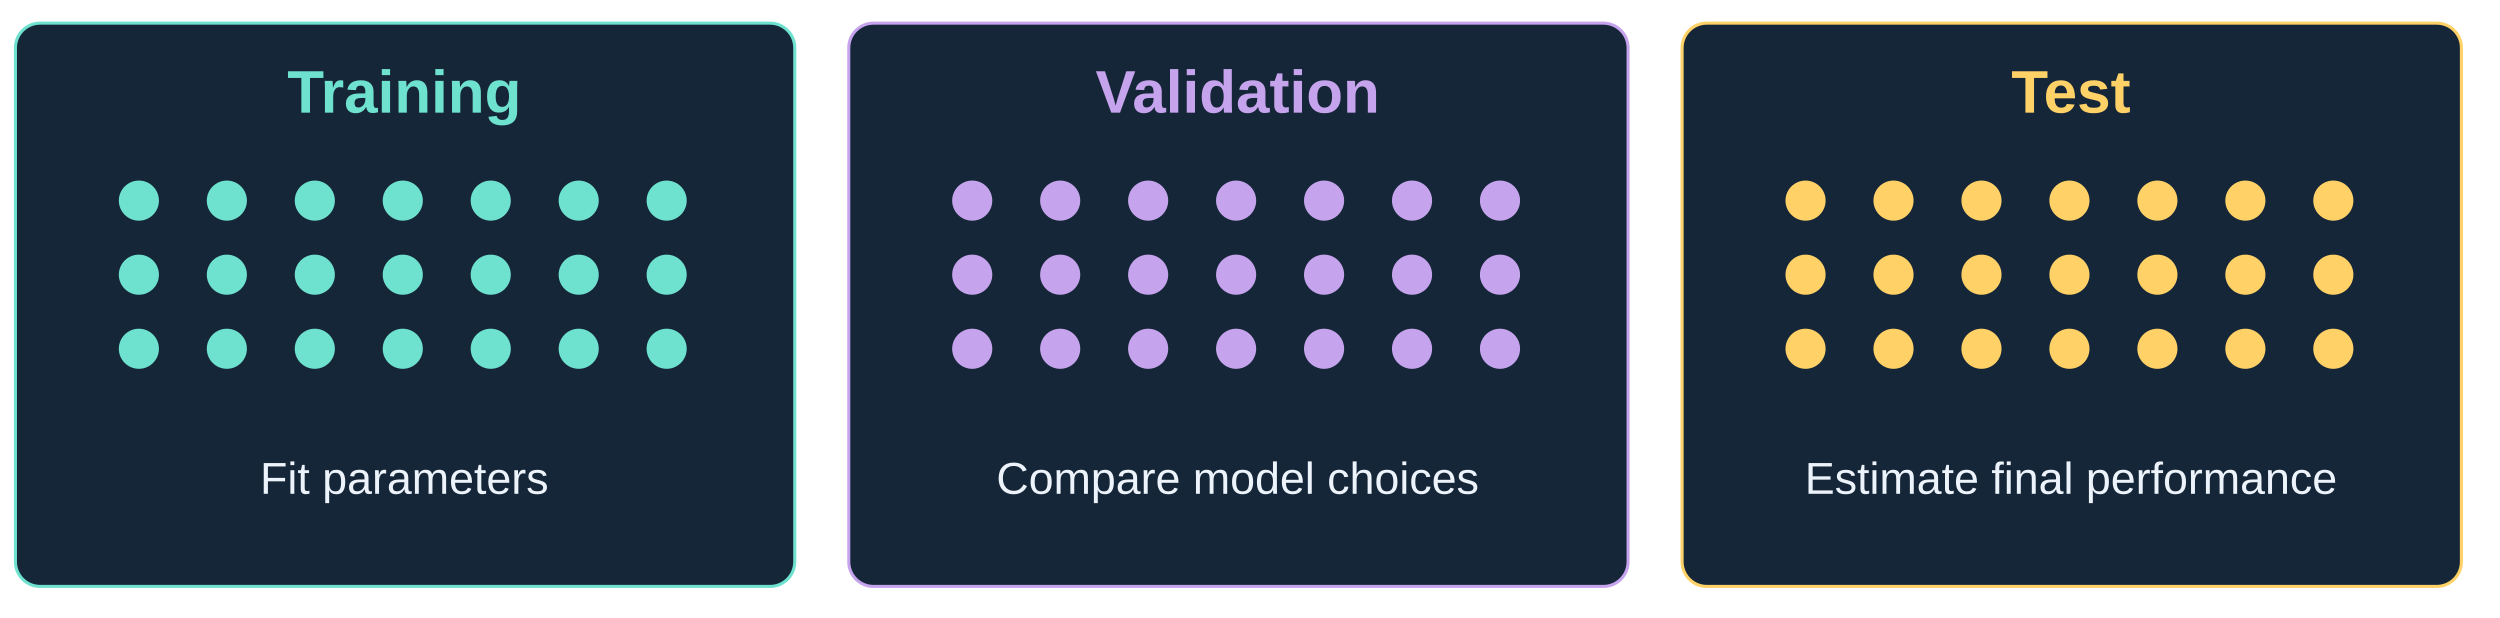
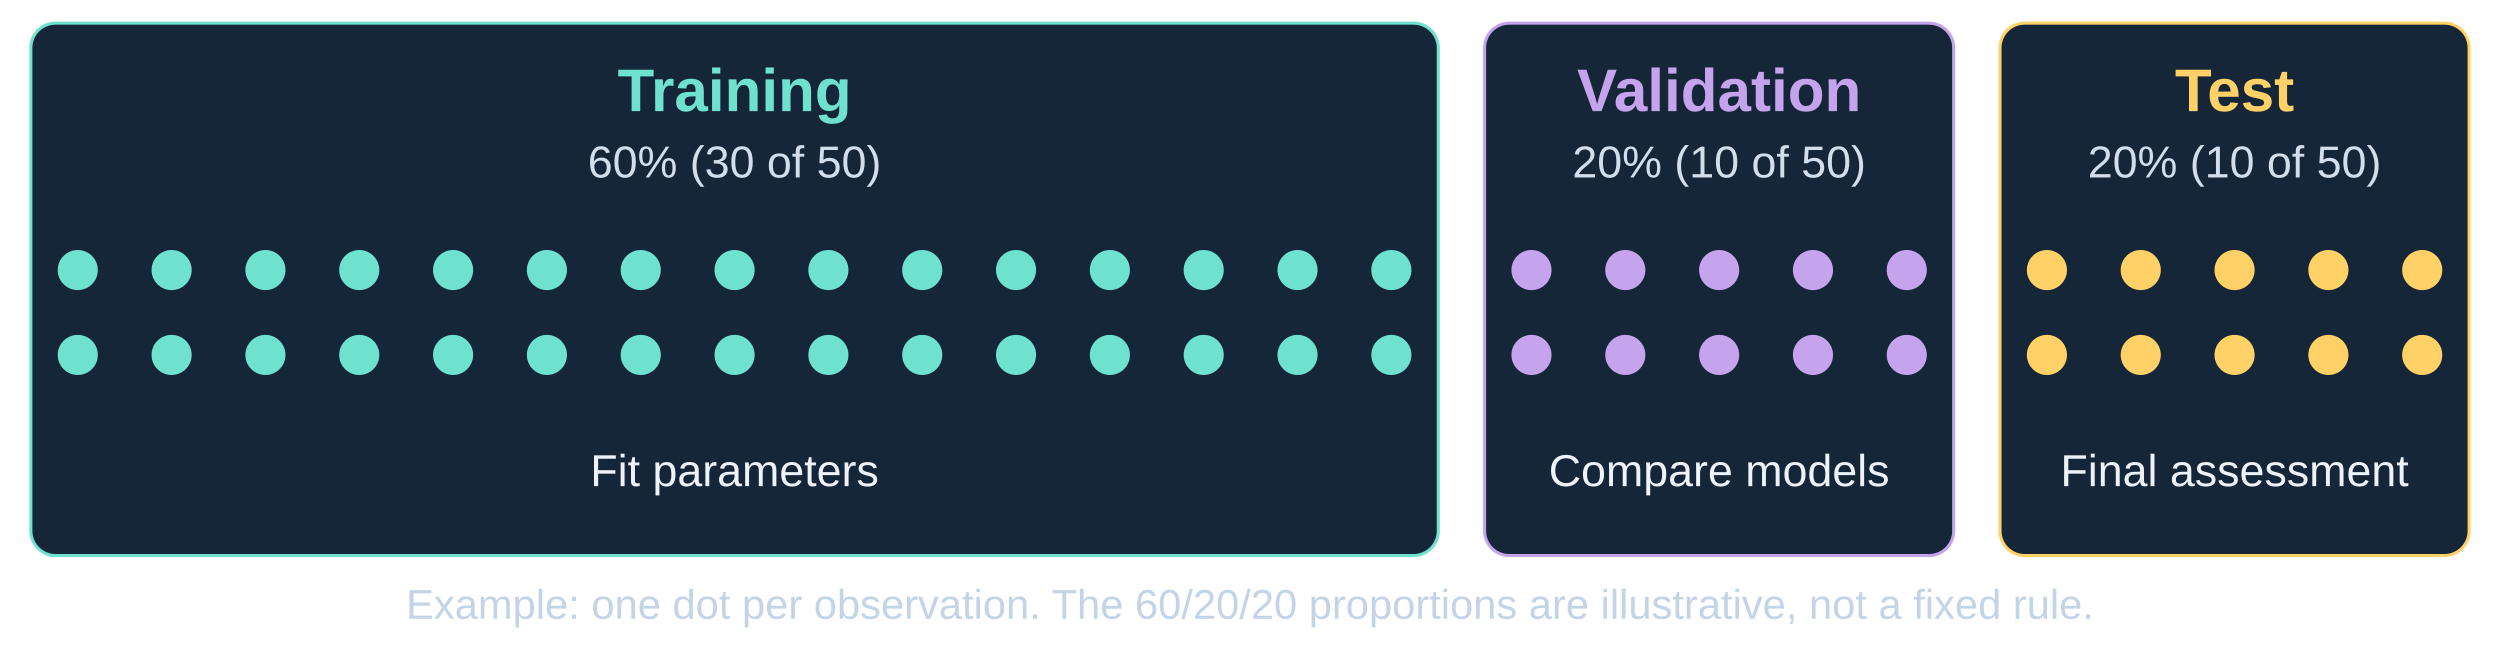
- <svg xmlns="http://www.w3.org/2000/svg" viewBox="0 0 1620 400" role="img">
+ <svg xmlns="http://www.w3.org/2000/svg" viewBox="0 0 1620 420" role="img" aria-label="Illustrative split of 50 observations: 30 training, 10 validation and 10 test. One dot is one observation; training occupies sixty percent of the split.">
  <style>text{font-family:Segoe UI,Arial,sans-serif}</style>
-   <rect x="10" y="15" width="505" height="365" rx="16" fill="#152638" stroke="#6ee1cf" stroke-width="2" />
-   <text x="262" y="73" font-size="39" fill="#6ee1cf" text-anchor="middle" font-weight="700">Training</text>
-   <circle cx="90" cy="130" r="13" fill="#6ee1cf" />
-   <circle cx="147" cy="130" r="13" fill="#6ee1cf" />
-   <circle cx="204" cy="130" r="13" fill="#6ee1cf" />
-   <circle cx="261" cy="130" r="13" fill="#6ee1cf" />
-   <circle cx="318" cy="130" r="13" fill="#6ee1cf" />
-   <circle cx="375" cy="130" r="13" fill="#6ee1cf" />
-   <circle cx="432" cy="130" r="13" fill="#6ee1cf" />
-   <circle cx="90" cy="178" r="13" fill="#6ee1cf" />
-   <circle cx="147" cy="178" r="13" fill="#6ee1cf" />
-   <circle cx="204" cy="178" r="13" fill="#6ee1cf" />
-   <circle cx="261" cy="178" r="13" fill="#6ee1cf" />
-   <circle cx="318" cy="178" r="13" fill="#6ee1cf" />
-   <circle cx="375" cy="178" r="13" fill="#6ee1cf" />
-   <circle cx="432" cy="178" r="13" fill="#6ee1cf" />
-   <circle cx="90" cy="226" r="13" fill="#6ee1cf" />
-   <circle cx="147" cy="226" r="13" fill="#6ee1cf" />
-   <circle cx="204" cy="226" r="13" fill="#6ee1cf" />
-   <circle cx="261" cy="226" r="13" fill="#6ee1cf" />
-   <circle cx="318" cy="226" r="13" fill="#6ee1cf" />
-   <circle cx="375" cy="226" r="13" fill="#6ee1cf" />
-   <circle cx="432" cy="226" r="13" fill="#6ee1cf" />
-   <text x="262" y="320" font-size="29" fill="#edf3fb" text-anchor="middle" font-weight="400">Fit parameters</text>
-   <rect x="550" y="15" width="505" height="365" rx="16" fill="#152638" stroke="#c6a4ed" stroke-width="2" />
-   <text x="802" y="73" font-size="39" fill="#c6a4ed" text-anchor="middle" font-weight="700">Validation</text>
-   <circle cx="630" cy="130" r="13" fill="#c6a4ed" />
-   <circle cx="687" cy="130" r="13" fill="#c6a4ed" />
-   <circle cx="744" cy="130" r="13" fill="#c6a4ed" />
-   <circle cx="801" cy="130" r="13" fill="#c6a4ed" />
-   <circle cx="858" cy="130" r="13" fill="#c6a4ed" />
-   <circle cx="915" cy="130" r="13" fill="#c6a4ed" />
-   <circle cx="972" cy="130" r="13" fill="#c6a4ed" />
-   <circle cx="630" cy="178" r="13" fill="#c6a4ed" />
-   <circle cx="687" cy="178" r="13" fill="#c6a4ed" />
-   <circle cx="744" cy="178" r="13" fill="#c6a4ed" />
-   <circle cx="801" cy="178" r="13" fill="#c6a4ed" />
-   <circle cx="858" cy="178" r="13" fill="#c6a4ed" />
-   <circle cx="915" cy="178" r="13" fill="#c6a4ed" />
-   <circle cx="972" cy="178" r="13" fill="#c6a4ed" />
-   <circle cx="630" cy="226" r="13" fill="#c6a4ed" />
-   <circle cx="687" cy="226" r="13" fill="#c6a4ed" />
-   <circle cx="744" cy="226" r="13" fill="#c6a4ed" />
-   <circle cx="801" cy="226" r="13" fill="#c6a4ed" />
-   <circle cx="858" cy="226" r="13" fill="#c6a4ed" />
-   <circle cx="915" cy="226" r="13" fill="#c6a4ed" />
-   <circle cx="972" cy="226" r="13" fill="#c6a4ed" />
-   <text x="802" y="320" font-size="29" fill="#edf3fb" text-anchor="middle" font-weight="400">Compare model choices</text>
-   <rect x="1090" y="15" width="505" height="365" rx="16" fill="#152638" stroke="#ffd166" stroke-width="2" />
-   <text x="1342" y="73" font-size="39" fill="#ffd166" text-anchor="middle" font-weight="700">Test</text>
-   <circle cx="1170" cy="130" r="13" fill="#ffd166" />
-   <circle cx="1227" cy="130" r="13" fill="#ffd166" />
-   <circle cx="1284" cy="130" r="13" fill="#ffd166" />
-   <circle cx="1341" cy="130" r="13" fill="#ffd166" />
-   <circle cx="1398" cy="130" r="13" fill="#ffd166" />
-   <circle cx="1455" cy="130" r="13" fill="#ffd166" />
-   <circle cx="1512" cy="130" r="13" fill="#ffd166" />
-   <circle cx="1170" cy="178" r="13" fill="#ffd166" />
-   <circle cx="1227" cy="178" r="13" fill="#ffd166" />
-   <circle cx="1284" cy="178" r="13" fill="#ffd166" />
-   <circle cx="1341" cy="178" r="13" fill="#ffd166" />
-   <circle cx="1398" cy="178" r="13" fill="#ffd166" />
-   <circle cx="1455" cy="178" r="13" fill="#ffd166" />
-   <circle cx="1512" cy="178" r="13" fill="#ffd166" />
-   <circle cx="1170" cy="226" r="13" fill="#ffd166" />
-   <circle cx="1227" cy="226" r="13" fill="#ffd166" />
-   <circle cx="1284" cy="226" r="13" fill="#ffd166" />
-   <circle cx="1341" cy="226" r="13" fill="#ffd166" />
-   <circle cx="1398" cy="226" r="13" fill="#ffd166" />
-   <circle cx="1455" cy="226" r="13" fill="#ffd166" />
-   <circle cx="1512" cy="226" r="13" fill="#ffd166" />
-   <text x="1342" y="320" font-size="29" fill="#edf3fb" text-anchor="middle" font-weight="400">Estimate final performance</text>
+   <g data-split="training" data-count="30">
+     <rect x="20" y="15" width="912" height="345" rx="16" fill="#152638" stroke="#6ee1cf" stroke-width="2" />
+     <text x="476.0" y="72" text-anchor="middle" font-size="39" font-weight="700" fill="#6ee1cf">Training</text>
+     <text x="476.0" y="115" text-anchor="middle" font-size="29" fill="#d2deeb">60% (30 of 50)</text>
+     <circle cx="50.40" cy="175" r="13" fill="#6ee1cf" />
+     <circle cx="111.20" cy="175" r="13" fill="#6ee1cf" />
+     <circle cx="172.00" cy="175" r="13" fill="#6ee1cf" />
+     <circle cx="232.80" cy="175" r="13" fill="#6ee1cf" />
+     <circle cx="293.60" cy="175" r="13" fill="#6ee1cf" />
+     <circle cx="354.40" cy="175" r="13" fill="#6ee1cf" />
+     <circle cx="415.20" cy="175" r="13" fill="#6ee1cf" />
+     <circle cx="476.00" cy="175" r="13" fill="#6ee1cf" />
+     <circle cx="536.80" cy="175" r="13" fill="#6ee1cf" />
+     <circle cx="597.60" cy="175" r="13" fill="#6ee1cf" />
+     <circle cx="658.40" cy="175" r="13" fill="#6ee1cf" />
+     <circle cx="719.20" cy="175" r="13" fill="#6ee1cf" />
+     <circle cx="780.00" cy="175" r="13" fill="#6ee1cf" />
+     <circle cx="840.80" cy="175" r="13" fill="#6ee1cf" />
+     <circle cx="901.60" cy="175" r="13" fill="#6ee1cf" />
+     <circle cx="50.40" cy="230" r="13" fill="#6ee1cf" />
+     <circle cx="111.20" cy="230" r="13" fill="#6ee1cf" />
+     <circle cx="172.00" cy="230" r="13" fill="#6ee1cf" />
+     <circle cx="232.80" cy="230" r="13" fill="#6ee1cf" />
+     <circle cx="293.60" cy="230" r="13" fill="#6ee1cf" />
+     <circle cx="354.40" cy="230" r="13" fill="#6ee1cf" />
+     <circle cx="415.20" cy="230" r="13" fill="#6ee1cf" />
+     <circle cx="476.00" cy="230" r="13" fill="#6ee1cf" />
+     <circle cx="536.80" cy="230" r="13" fill="#6ee1cf" />
+     <circle cx="597.60" cy="230" r="13" fill="#6ee1cf" />
+     <circle cx="658.40" cy="230" r="13" fill="#6ee1cf" />
+     <circle cx="719.20" cy="230" r="13" fill="#6ee1cf" />
+     <circle cx="780.00" cy="230" r="13" fill="#6ee1cf" />
+     <circle cx="840.80" cy="230" r="13" fill="#6ee1cf" />
+     <circle cx="901.60" cy="230" r="13" fill="#6ee1cf" />
+     <text x="476.0" y="315" text-anchor="middle" font-size="29" fill="#edf3fb">Fit parameters</text>
+   </g>
+   <g data-split="validation" data-count="10">
+     <rect x="962" y="15" width="304" height="345" rx="16" fill="#152638" stroke="#c6a4ed" stroke-width="2" />
+     <text x="1114.0" y="72" text-anchor="middle" font-size="39" font-weight="700" fill="#c6a4ed">Validation</text>
+     <text x="1114.0" y="115" text-anchor="middle" font-size="29" fill="#d2deeb">20% (10 of 50)</text>
+     <circle cx="992.40" cy="175" r="13" fill="#c6a4ed" />
+     <circle cx="1053.20" cy="175" r="13" fill="#c6a4ed" />
+     <circle cx="1114.00" cy="175" r="13" fill="#c6a4ed" />
+     <circle cx="1174.80" cy="175" r="13" fill="#c6a4ed" />
+     <circle cx="1235.60" cy="175" r="13" fill="#c6a4ed" />
+     <circle cx="992.40" cy="230" r="13" fill="#c6a4ed" />
+     <circle cx="1053.20" cy="230" r="13" fill="#c6a4ed" />
+     <circle cx="1114.00" cy="230" r="13" fill="#c6a4ed" />
+     <circle cx="1174.80" cy="230" r="13" fill="#c6a4ed" />
+     <circle cx="1235.60" cy="230" r="13" fill="#c6a4ed" />
+     <text x="1114.0" y="315" text-anchor="middle" font-size="29" fill="#edf3fb">Compare models</text>
+   </g>
+   <g data-split="test" data-count="10">
+     <rect x="1296" y="15" width="304" height="345" rx="16" fill="#152638" stroke="#ffd166" stroke-width="2" />
+     <text x="1448.0" y="72" text-anchor="middle" font-size="39" font-weight="700" fill="#ffd166">Test</text>
+     <text x="1448.0" y="115" text-anchor="middle" font-size="29" fill="#d2deeb">20% (10 of 50)</text>
+     <circle cx="1326.40" cy="175" r="13" fill="#ffd166" />
+     <circle cx="1387.20" cy="175" r="13" fill="#ffd166" />
+     <circle cx="1448.00" cy="175" r="13" fill="#ffd166" />
+     <circle cx="1508.80" cy="175" r="13" fill="#ffd166" />
+     <circle cx="1569.60" cy="175" r="13" fill="#ffd166" />
+     <circle cx="1326.40" cy="230" r="13" fill="#ffd166" />
+     <circle cx="1387.20" cy="230" r="13" fill="#ffd166" />
+     <circle cx="1448.00" cy="230" r="13" fill="#ffd166" />
+     <circle cx="1508.80" cy="230" r="13" fill="#ffd166" />
+     <circle cx="1569.60" cy="230" r="13" fill="#ffd166" />
+     <text x="1448.0" y="315" text-anchor="middle" font-size="29" fill="#edf3fb">Final assessment</text>
+   </g>
+   <text x="810" y="401" text-anchor="middle" font-size="27" fill="#c3d4e6">Example: one dot per observation. The 60/20/20 proportions are illustrative, not a fixed rule.</text>
</svg>
